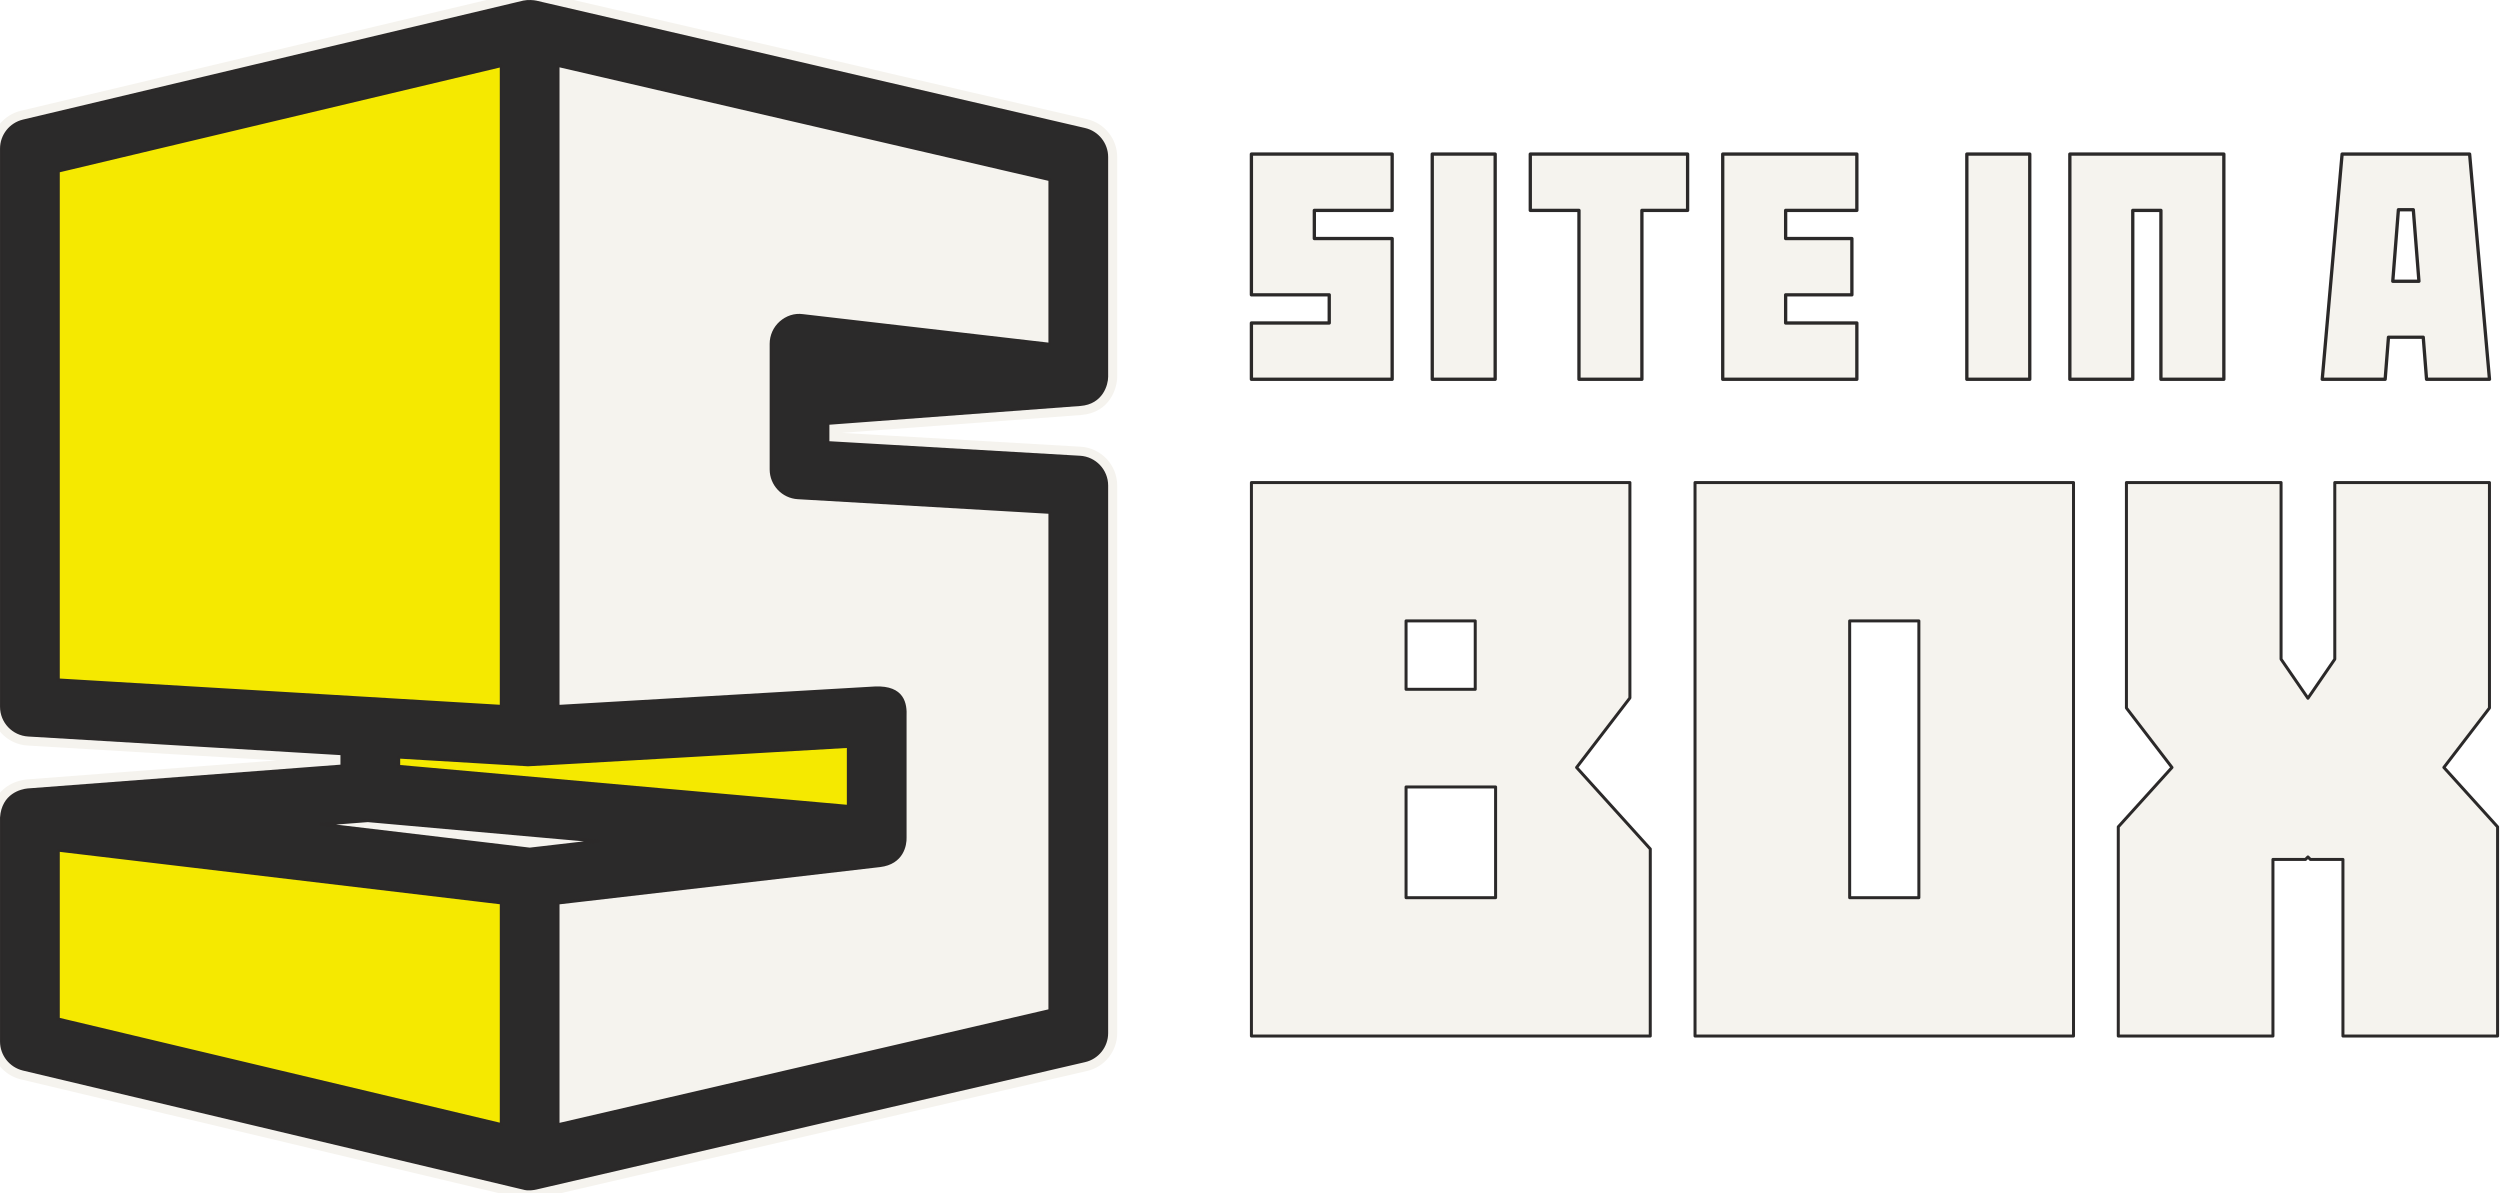
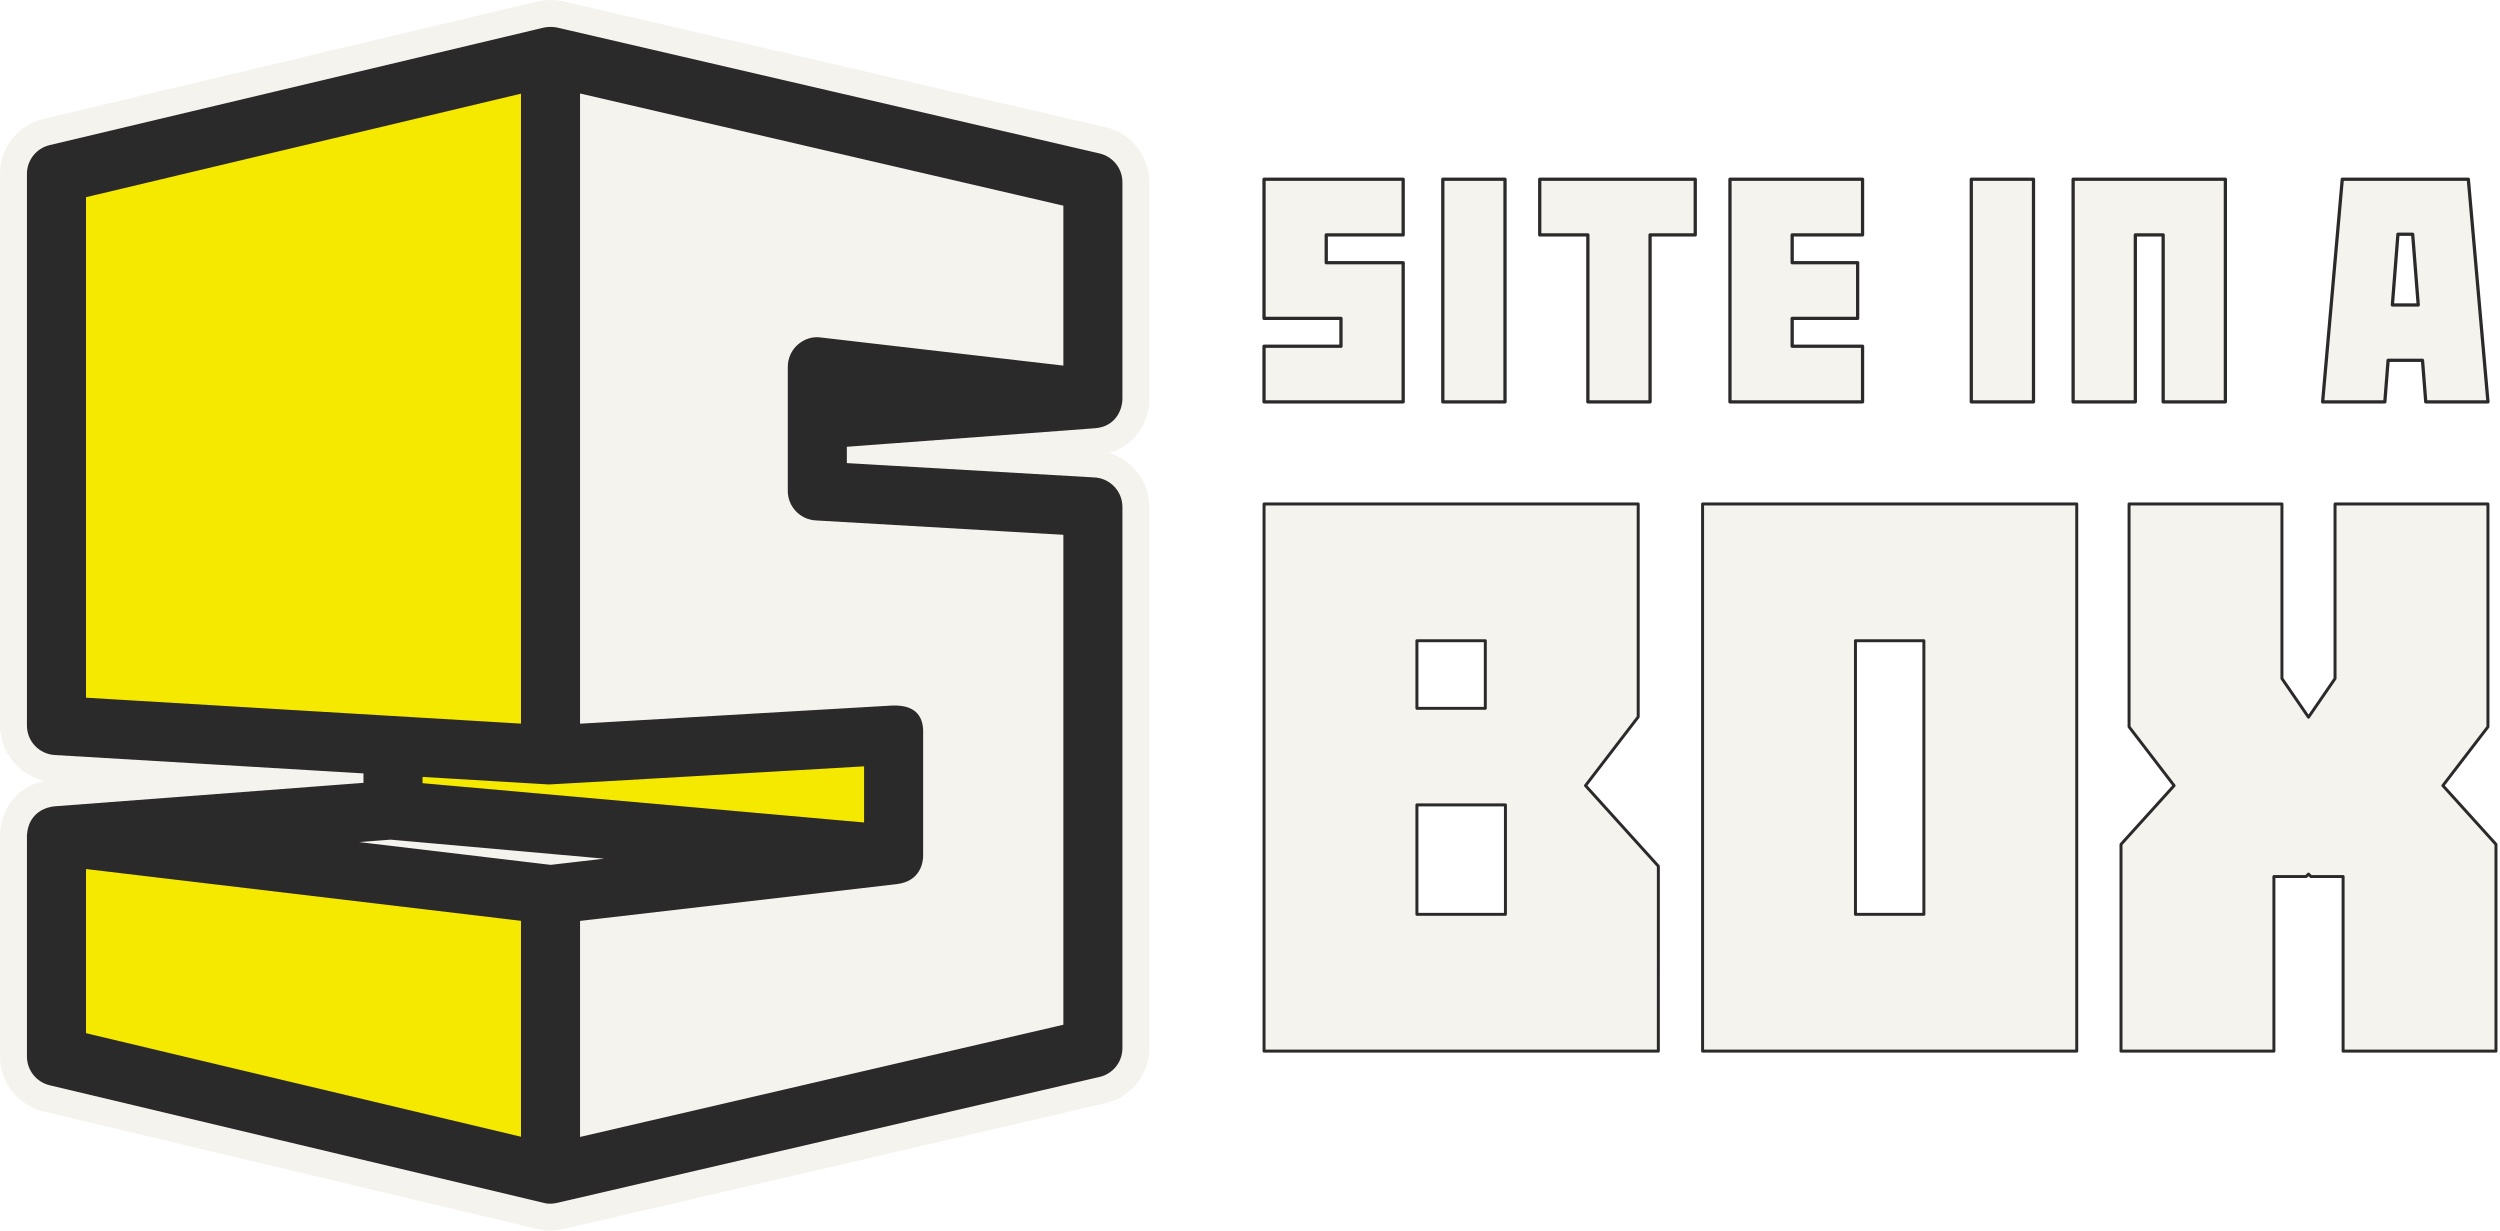
- <svg xmlns="http://www.w3.org/2000/svg" width="100%" height="100%" viewBox="0 0 828 395" version="1.1" xml:space="preserve" style="fill-rule:evenodd;clip-rule:evenodd;stroke-linecap:round;stroke-linejoin:round;stroke-miterlimit:1.5;">
-   <g transform="matrix(1,0,0,1,-82.2342,-302.8695)">
-     <g id="BIG-STAGE" transform="matrix(7.278992,0,0,7.278992,-54.47516,201.5782)">
-       <g transform="matrix(0.329088,0,0,0.329088,12.17249,-41.2743)">
-         <g transform="matrix(0.417462,0,0,0.417462,-14.24726,41.2691)">
-           <path d="M251.263,324.606L251.263,536.815C251.263,537.642 250.921,538.432 250.32,538.998C249.718,539.565 248.909,539.859 248.084,539.81L101.357,531.067C99.773,530.973 98.536,529.66 98.536,528.072L98.536,359.525C98.536,358.136 99.49,356.928 100.841,356.607L247.568,321.688C248.461,321.475 249.402,321.683 250.122,322.252C250.842,322.821 251.263,323.688 251.263,324.606Z" style="fill:rgb(245,243,238);stroke:rgb(245,243,238);stroke-width:1px;" />
-         </g>
-         <g transform="matrix(0.417462,0,0,0.417462,-14.24726,41.2691)">
-           <path d="M251.263,601.907L251.263,675.384C251.263,676.302 250.842,677.169 250.122,677.738C249.401,678.307 248.46,678.515 247.567,678.302L100.84,643.311C99.489,642.989 98.536,641.782 98.536,640.393L98.536,584.443C98.536,583.585 98.903,582.769 99.544,582.2C100.185,581.63 101.039,581.362 101.89,581.464L248.617,598.928C250.126,599.108 251.263,600.388 251.263,601.907Z" style="fill:rgb(245,243,238);stroke:rgb(245,243,238);stroke-width:1px;" />
-         </g>
-         <g transform="matrix(0.417462,0,0,0.417462,-14.24726,41.2691)">
-           <path d="M366.207,550.067L366.207,569.95C366.207,570.792 365.853,571.595 365.232,572.164C364.611,572.732 363.78,573.013 362.941,572.939L214.01,559.687C212.463,559.549 211.276,558.252 211.276,556.698L211.276,541.519C211.276,540.694 211.617,539.905 212.217,539.338C212.817,538.771 213.624,538.477 214.448,538.524L363.379,547.072C364.966,547.163 366.207,548.477 366.207,550.067Z" style="fill:rgb(245,243,238);stroke:rgb(245,243,238);stroke-width:1px;" />
-         </g>
-         <g transform="matrix(1.095329,0,0,1.095329,-108.6863,88.9267)">
-           <g transform="matrix(0.381129,0,0,0.381129,86.21976,-43.50984)">
-             <path d="M426.97,413.532L348.494,404.432C344.908,403.944 341.476,405.108 338.795,407.478L338.784,407.487C336.147,409.84 334.645,413.207 334.645,416.736L334.645,458.327C334.645,464.886 339.772,470.321 346.317,470.7L426.97,475.384L426.97,635.181L270.049,671.607L270.049,604.61L374.028,592.527L374.043,592.525C377.943,592.051 380.451,590.444 382.094,588.567C384.565,585.744 385.05,582.16 384.993,580.167L384.994,540.167C385.123,536.976 384.587,533.052 381.651,530.461C379.753,528.785 376.76,527.535 371.931,527.729L371.878,527.732L270.049,533.656L270.049,328.321L426.97,364.747L426.97,413.532Z" style="fill:rgb(245,243,238);" />
+ <svg xmlns="http://www.w3.org/2000/svg" width="100%" height="100%" viewBox="0 0 782 385" version="1.1" xml:space="preserve" style="fill-rule:evenodd;clip-rule:evenodd;stroke-linecap:round;stroke-linejoin:round;stroke-miterlimit:1.5;">
+   <g transform="matrix(1,0,0,1,-20.58642,-5.034197)">
+     <g transform="matrix(0.989503,0,0,0.989503,-75.79079,-297.6237)">
+       <g id="BIG-STAGE" transform="matrix(6.868206,0,0,6.868206,-23.08673,218.8011)">
+         <g transform="matrix(0.329088,0,0,0.329088,12.17249,-41.2743)">
+           <g transform="matrix(0.417462,0,0,0.417462,-14.24726,41.2691)">
+             <path d="M251.263,324.606L251.263,536.815C251.263,537.642 250.921,538.432 250.32,538.998C249.718,539.565 248.909,539.859 248.084,539.81L101.357,531.067C99.773,530.973 98.536,529.66 98.536,528.072L98.536,359.525C98.536,358.136 99.49,356.928 100.841,356.607L247.568,321.688C248.461,321.475 249.402,321.683 250.122,322.252C250.842,322.821 251.263,323.688 251.263,324.606Z" style="fill:rgb(245,243,238);stroke:rgb(245,243,238);stroke-width:1px;" />
          </g>
-           <path d="M155.318,167.886L121.061,165.844C118.557,165.695 116.611,163.633 116.611,161.129L116.611,90.688C116.611,88.497 118.117,86.596 120.235,86.091C120.235,86.091 171.338,73.931 181.57,71.499C182.869,71.191 183.6,71.049 183.605,71.048L183.374,71.072C184.222,70.896 185.051,70.986 185.463,71.072L185.489,71.078L254.742,87.152C256.881,87.647 258.397,89.559 258.397,91.75L258.397,119.48C258.397,120.741 257.59,123.838 254.027,124.116L254.023,124.117L223.21,126.42L223.21,126.718L253.949,128.499C256.443,128.643 258.397,130.715 258.397,133.215L258.397,202.328C258.397,204.525 256.88,206.437 254.743,206.926L185.489,223.004C185.126,223.089 184.153,223.253 183.29,222.995L120.239,207.987L120.237,207.987C118.114,207.477 116.611,205.575 116.611,203.391C116.611,203.391 116.608,175.15 116.612,175.072L116.613,175.05C116.874,171.268 119.933,170.601 120.948,170.499L120.976,170.497L155.318,167.886ZM126.061,156.677L179.696,159.872L179.696,81.654L126.061,94.419L126.061,156.677ZM179.696,212.427L179.696,186.91L126.061,180.526L126.061,199.659L179.696,212.427ZM248.95,114.099L248.95,95.506L189.143,81.623L189.143,159.882L227.953,157.624L227.973,157.623C229.814,157.549 230.955,158.026 231.678,158.664C232.797,159.652 233.001,161.147 232.952,162.364L232.952,177.609C232.973,178.368 232.788,179.734 231.847,180.81C231.221,181.526 230.265,182.138 228.779,182.319L228.773,182.319L189.143,186.924L189.143,212.459L248.95,198.576L248.95,137.673L218.211,135.888C215.717,135.743 213.763,133.672 213.763,131.172L213.763,115.32C213.763,113.975 214.335,112.692 215.34,111.795L215.344,111.792C216.366,110.889 217.674,110.445 219.041,110.631L248.95,114.099ZM188.631,169.362L223.505,172.465L223.505,167.349C218.313,167.65 197.771,168.844 188.631,169.362Z" style="fill:rgb(245,243,238);stroke:rgb(245,243,238);stroke-width:0.38px;stroke-linecap:butt;stroke-miterlimit:2;" />
-         </g>
-       </g>
-       <g transform="matrix(0.329088,0,0,0.329088,12.17249,-41.2743)">
-         <g transform="matrix(0.417462,0,0,0.417462,-14.24726,41.2691)">
-           <g>
-             <path d="M248.263,324.606L248.263,536.815C199.354,533.901 150.445,530.987 101.536,528.072L101.536,359.525C150.445,347.885 199.354,336.246 248.263,324.606Z" style="fill:rgb(245,233,0);" />
+           <g transform="matrix(0.417462,0,0,0.417462,-14.24726,41.2691)">
+             <path d="M251.263,601.907L251.263,675.384C251.263,676.302 250.842,677.169 250.122,677.738C249.401,678.307 248.46,678.515 247.567,678.302L100.84,643.311C99.489,642.989 98.536,641.782 98.536,640.393L98.536,584.443C98.536,583.585 98.903,582.769 99.544,582.2C100.185,581.63 101.039,581.362 101.89,581.464L248.617,598.928C250.126,599.108 251.263,600.388 251.263,601.907Z" style="fill:rgb(245,243,238);stroke:rgb(245,243,238);stroke-width:1px;" />
+           </g>
+           <g transform="matrix(0.417462,0,0,0.417462,-14.24726,41.2691)">
+             <path d="M366.207,550.067L366.207,569.95C366.207,570.792 365.853,571.595 365.232,572.164C364.611,572.732 363.78,573.013 362.941,572.939L214.01,559.687C212.463,559.549 211.276,558.252 211.276,556.698L211.276,541.519C211.276,540.694 211.617,539.905 212.217,539.338C212.817,538.771 213.624,538.477 214.448,538.524L363.379,547.072C364.966,547.163 366.207,548.477 366.207,550.067Z" style="fill:rgb(245,243,238);stroke:rgb(245,243,238);stroke-width:1px;" />
+           </g>
+           <g transform="matrix(1.095329,0,0,1.095329,-108.6863,88.9267)">
+             <g transform="matrix(0.381129,0,0,0.381129,86.21976,-43.50984)">
+               <path d="M426.97,413.532L348.494,404.432C344.908,403.944 341.476,405.108 338.795,407.478L338.784,407.487C336.147,409.84 334.645,413.207 334.645,416.736L334.645,458.327C334.645,464.886 339.772,470.321 346.317,470.7L426.97,475.384L426.97,635.181L270.049,671.607L270.049,604.61L374.028,592.527L374.043,592.525C377.943,592.051 380.451,590.444 382.094,588.567C384.565,585.744 385.05,582.16 384.993,580.167L384.994,540.167C385.123,536.976 384.587,533.052 381.651,530.461C379.753,528.785 376.76,527.535 371.931,527.729L371.878,527.732L270.049,533.656L270.049,328.321L426.97,364.747L426.97,413.532Z" style="fill:rgb(245,243,238);" />
+             </g>
+             <path d="M155.318,167.886L121.061,165.844C118.557,165.695 116.611,163.633 116.611,161.129L116.611,90.688C116.611,88.497 118.117,86.596 120.235,86.091C120.235,86.091 171.338,73.931 181.57,71.499C182.869,71.191 183.6,71.049 183.605,71.048L183.374,71.072C184.222,70.896 185.051,70.986 185.463,71.072L185.489,71.078L254.742,87.152C256.881,87.647 258.397,89.559 258.397,91.75L258.397,119.48C258.397,120.741 257.59,123.838 254.027,124.116L254.023,124.117L223.21,126.42L223.21,126.718L253.949,128.499C256.443,128.643 258.397,130.715 258.397,133.215L258.397,202.328C258.397,204.525 256.88,206.437 254.743,206.926L185.489,223.004C185.126,223.089 184.153,223.253 183.29,222.995L120.239,207.987L120.237,207.987C118.114,207.477 116.611,205.575 116.611,203.391C116.611,203.391 116.608,175.15 116.612,175.072L116.613,175.05C116.874,171.268 119.933,170.601 120.948,170.499L120.976,170.497L155.318,167.886ZM126.061,156.677L179.696,159.872L179.696,81.654L126.061,94.419L126.061,156.677ZM179.696,212.427L179.696,186.91L126.061,180.526L126.061,199.659L179.696,212.427ZM248.95,114.099L248.95,95.506L189.143,81.623L189.143,159.882L227.953,157.624L227.973,157.623C229.814,157.549 230.955,158.026 231.678,158.664C232.797,159.652 233.001,161.147 232.952,162.364L232.952,177.609C232.973,178.368 232.788,179.734 231.847,180.81C231.221,181.526 230.265,182.138 228.779,182.319L228.773,182.319L189.143,186.924L189.143,212.459L248.95,198.576L248.95,137.673L218.211,135.888C215.717,135.743 213.763,133.672 213.763,131.172L213.763,115.32C213.763,113.975 214.335,112.692 215.34,111.795L215.344,111.792C216.366,110.889 217.674,110.445 219.041,110.631L248.95,114.099ZM188.631,169.362L223.505,172.465L223.505,167.349C218.313,167.65 197.771,168.844 188.631,169.362Z" style="fill:rgb(245,243,238);stroke:rgb(245,243,238);stroke-width:4.97px;stroke-linecap:butt;stroke-miterlimit:2;" />
          </g>
        </g>
-         <g transform="matrix(0.417462,0,0,0.417462,-14.24726,41.2691)">
-           <g>
-             <path d="M248.263,601.907L248.263,675.384C199.354,663.72 150.445,652.056 101.536,640.393L101.536,584.443C150.445,590.264 199.354,596.086 248.263,601.907Z" style="fill:rgb(245,233,0);" />
+         <g transform="matrix(0.329088,0,0,0.329088,12.17249,-41.2743)">
+           <g transform="matrix(0.417462,0,0,0.417462,-14.24726,41.2691)">
+             <g>
+               <path d="M248.263,324.606L248.263,536.815C199.354,533.901 150.445,530.987 101.536,528.072L101.536,359.525C150.445,347.885 199.354,336.246 248.263,324.606Z" style="fill:rgb(245,233,0);" />
+             </g>
+           </g>
+           <g transform="matrix(0.417462,0,0,0.417462,-14.24726,41.2691)">
+             <g>
+               <path d="M248.263,601.907L248.263,675.384C199.354,663.72 150.445,652.056 101.536,640.393L101.536,584.443C150.445,590.264 199.354,596.086 248.263,601.907Z" style="fill:rgb(245,233,0);" />
+             </g>
+           </g>
+           <g transform="matrix(0.417462,0,0,0.417462,-14.24726,41.2691)">
+             <g>
+               <path d="M363.207,550.067L363.207,569.95C313.563,565.533 263.92,561.116 214.276,556.698L214.276,541.519C263.92,544.369 313.563,547.218 363.207,550.067Z" style="fill:rgb(245,233,0);" />
+             </g>
+           </g>
+           <g transform="matrix(1.095329,0,0,1.095329,-108.6863,88.9267)">
+             <path d="M250.094,115.383L218.898,111.766C217.863,111.621 216.875,111.965 216.102,112.648C215.34,113.328 214.906,114.301 214.906,115.32L214.906,131.172C214.906,133.066 216.387,134.637 218.277,134.746L250.094,136.594L250.094,199.484L188,213.898L188,185.906L228.641,181.184C231.469,180.84 231.84,178.578 231.809,177.629L231.809,162.34C231.875,160.812 231.605,158.621 228.02,158.766L188,161.094L188,80.184L250.094,94.598L250.094,115.383ZM184.434,179.109L158.023,175.969L163.992,175.508L193.133,178.102L184.434,179.109ZM180.84,213.875L124.918,200.562L124.918,179.238L180.84,185.895L180.84,213.875ZM124.918,157.754L124.918,93.516L180.84,80.207L180.84,161.086L124.918,157.754ZM184.211,168.461C184.734,168.461 224.648,166.137 224.648,166.137L224.648,173.715L167.887,168.664L167.887,167.488L184.211,168.461ZM257.254,91.75C257.254,90.09 256.105,88.641 254.484,88.266L185.23,72.191C184.91,72.125 184.266,72.055 183.605,72.191C183.59,72.191 120.5,87.203 120.5,87.203C118.895,87.586 117.754,89.027 117.754,90.688L117.754,161.129C117.754,163.027 119.23,164.59 121.129,164.703L160.727,167.062L160.727,168.621L121.062,171.637C120.285,171.715 117.953,172.234 117.754,175.129C117.75,175.207 117.754,203.391 117.754,203.391C117.754,205.047 118.895,206.488 120.504,206.875L183.59,221.891C184.23,222.094 184.961,221.953 185.23,221.891L254.484,205.812C256.105,205.441 257.254,203.992 257.254,202.328L257.254,133.215C257.254,131.32 255.773,129.75 253.883,129.641L222.066,127.797L222.066,125.359L253.938,122.977C256.633,122.766 257.254,120.434 257.254,119.48L257.254,91.75" style="fill:rgb(43,42,42);fill-rule:nonzero;stroke:rgb(43,41,41);stroke-width:0.38px;stroke-linecap:butt;stroke-miterlimit:2;" />
          </g>
        </g>
-         <g transform="matrix(0.417462,0,0,0.417462,-14.24726,41.2691)">
+         <g transform="matrix(0.506605,0,0,0.506605,38.71612,10.23132)">
          <g>
-             <path d="M363.207,550.067L363.207,569.95C313.563,565.533 263.92,561.116 214.276,556.698L214.276,541.519C263.92,544.369 313.563,547.218 363.207,550.067Z" style="fill:rgb(245,233,0);" />
+             <g transform="matrix(29.74518,0,0,29.74518,72.15316,41.33843)">
+               <path d="M0.455,-0.51L0.455,-0.68L0.03,-0.68L0.03,-0.255L0.265,-0.255L0.265,-0.17L0.03,-0.17L0.03,-0L0.455,-0L0.455,-0.425L0.22,-0.425L0.22,-0.51L0.455,-0.51Z" style="fill:rgb(245,243,238);fill-rule:nonzero;stroke:rgb(43,41,41);stroke-width:0.01px;stroke-linecap:butt;stroke-miterlimit:2;" />
+             </g>
+             <g transform="matrix(29.74518,0,0,29.74518,88.39531,41.33843)">
+               <rect x="0.03" y="-0.68" width="0.19" height="0.68" style="fill:rgb(245,243,238);stroke:rgb(43,41,41);stroke-width:0.01px;stroke-linecap:butt;stroke-miterlimit:2;" />
+             </g>
+             <g transform="matrix(29.74518,0,0,29.74518,97.64734,41.33843)">
+               <path d="M0.162,-0L0.352,-0L0.352,-0.51L0.49,-0.51L0.49,-0.68L0.015,-0.68L0.015,-0.51L0.162,-0.51L0.162,-0Z" style="fill:rgb(245,243,238);fill-rule:nonzero;stroke:rgb(43,41,41);stroke-width:0.01px;stroke-linecap:butt;stroke-miterlimit:2;" />
+             </g>
+             <g transform="matrix(29.74518,0,0,29.74518,114.4844,41.33843)">
+               <path d="M0.435,-0L0.435,-0.17L0.22,-0.17L0.22,-0.255L0.42,-0.255L0.42,-0.425L0.22,-0.425L0.22,-0.51L0.435,-0.51L0.435,-0.68L0.03,-0.68L0.03,-0L0.435,-0Z" style="fill:rgb(245,243,238);fill-rule:nonzero;stroke:rgb(43,41,41);stroke-width:0.01px;stroke-linecap:butt;stroke-miterlimit:2;" />
+             </g>
+             <g transform="matrix(29.74518,0,0,29.74518,136.4092,41.33843)">
+               <rect x="0.03" y="-0.68" width="0.19" height="0.68" style="fill:rgb(245,243,238);stroke:rgb(43,41,41);stroke-width:0.01px;stroke-linecap:butt;stroke-miterlimit:2;" />
+             </g>
+             <g transform="matrix(29.74518,0,0,29.74518,145.6612,41.33843)">
+               <path d="M0.03,-0L0.22,-0L0.22,-0.51L0.305,-0.51L0.305,-0L0.495,-0L0.495,-0.68L0.03,-0.68L0.03,-0Z" style="fill:rgb(245,243,238);fill-rule:nonzero;stroke:rgb(43,41,41);stroke-width:0.01px;stroke-linecap:butt;stroke-miterlimit:2;" />
+             </g>
+             <g transform="matrix(29.74518,0,0,29.74518,168.7758,41.33843)">
+               <path d="M0.52,-0L0.46,-0.68L0.075,-0.68L0.015,-0L0.205,-0L0.215,-0.127L0.32,-0.127L0.33,-0L0.52,-0ZM0.29,-0.512L0.307,-0.296L0.228,-0.296L0.245,-0.512L0.29,-0.512Z" style="fill:rgb(245,243,238);fill-rule:nonzero;stroke:rgb(43,41,41);stroke-width:0.01px;stroke-linecap:butt;stroke-miterlimit:2;" />
+             </g>
          </g>
        </g>
-         <g transform="matrix(1.095329,0,0,1.095329,-108.6863,88.9267)">
-           <path d="M250.094,115.383L218.898,111.766C217.863,111.621 216.875,111.965 216.102,112.648C215.34,113.328 214.906,114.301 214.906,115.32L214.906,131.172C214.906,133.066 216.387,134.637 218.277,134.746L250.094,136.594L250.094,199.484L188,213.898L188,185.906L228.641,181.184C231.469,180.84 231.84,178.578 231.809,177.629L231.809,162.34C231.875,160.812 231.605,158.621 228.02,158.766L188,161.094L188,80.184L250.094,94.598L250.094,115.383ZM184.434,179.109L158.023,175.969L163.992,175.508L193.133,178.102L184.434,179.109ZM180.84,213.875L124.918,200.562L124.918,179.238L180.84,185.895L180.84,213.875ZM124.918,157.754L124.918,93.516L180.84,80.207L180.84,161.086L124.918,157.754ZM184.211,168.461C184.734,168.461 224.648,166.137 224.648,166.137L224.648,173.715L167.887,168.664L167.887,167.488L184.211,168.461ZM257.254,91.75C257.254,90.09 256.105,88.641 254.484,88.266L185.23,72.191C184.91,72.125 184.266,72.055 183.605,72.191C183.59,72.191 120.5,87.203 120.5,87.203C118.895,87.586 117.754,89.027 117.754,90.688L117.754,161.129C117.754,163.027 119.23,164.59 121.129,164.703L160.727,167.062L160.727,168.621L121.062,171.637C120.285,171.715 117.953,172.234 117.754,175.129C117.75,175.207 117.754,203.391 117.754,203.391C117.754,205.047 118.895,206.488 120.504,206.875L183.59,221.891C184.23,222.094 184.961,221.953 185.23,221.891L254.484,205.812C256.105,205.441 257.254,203.992 257.254,202.328L257.254,133.215C257.254,131.32 255.773,129.75 253.883,129.641L222.066,127.797L222.066,125.359L253.938,122.977C256.633,122.766 257.254,120.434 257.254,119.48L257.254,91.75" style="fill:rgb(43,42,42);fill-rule:nonzero;stroke:rgb(43,41,41);stroke-width:0.38px;stroke-linecap:butt;stroke-miterlimit:2;" />
+         <g id="BOX--VECTOR-" transform="matrix(1.245111,0,0,1.245111,-15.22839,9.585649)">
+           <path d="M78.697,36.282L78.697,32.236L81.969,32.236L81.969,36.282L78.697,36.282ZM78.697,28.667L78.697,26.168L81.225,26.168L81.225,28.667L78.697,28.667ZM86.877,21.112L73.046,21.112L73.046,41.338L87.621,41.338L87.622,34.502L84.929,31.523L86.877,28.983L86.877,21.112Z" style="fill:rgb(245,243,238);fill-rule:nonzero;stroke:rgb(43,41,41);stroke-width:0.11px;stroke-linecap:butt;stroke-miterlimit:2;" />
+           <path d="M89.257,41.338L103.088,41.338L103.088,21.112L89.257,21.112L89.257,41.338ZM97.437,36.282L94.908,36.282L94.908,26.168L97.437,26.168L97.437,36.282Z" style="fill:rgb(245,243,238);fill-rule:nonzero;stroke:rgb(43,41,41);stroke-width:0.11px;stroke-linecap:butt;stroke-miterlimit:2;" />
+           <path d="M112.934,34.884L112.934,41.338L118.585,41.338L118.585,33.694L116.622,31.523L118.288,29.351L118.288,21.112L112.636,21.112L112.636,27.566L111.655,28.994L110.673,27.566L110.673,21.112L105.022,21.112L105.022,29.351L106.687,31.523L104.724,33.694L104.724,41.338L110.376,41.338L110.376,34.884L111.566,34.884L111.655,34.794L111.744,34.884L112.934,34.884Z" style="fill:rgb(245,243,238);fill-rule:nonzero;stroke:rgb(43,41,41);stroke-width:0.11px;stroke-linecap:butt;stroke-miterlimit:2;" />
        </g>
-       </g>
-       <g transform="matrix(0.506605,0,0,0.506605,38.71612,10.23132)">
-         <g>
-           <g transform="matrix(29.74518,0,0,29.74518,72.15316,41.33843)">
-             <path d="M0.455,-0.51L0.455,-0.68L0.03,-0.68L0.03,-0.255L0.265,-0.255L0.265,-0.17L0.03,-0.17L0.03,-0L0.455,-0L0.455,-0.425L0.22,-0.425L0.22,-0.51L0.455,-0.51Z" style="fill:rgb(245,243,238);fill-rule:nonzero;stroke:rgb(43,41,41);stroke-width:0.01px;stroke-linecap:butt;stroke-miterlimit:2;" />
-           </g>
-           <g transform="matrix(29.74518,0,0,29.74518,88.39531,41.33843)">
-             <rect x="0.03" y="-0.68" width="0.19" height="0.68" style="fill:rgb(245,243,238);fill-rule:nonzero;stroke:rgb(43,41,41);stroke-width:0.01px;stroke-linecap:butt;stroke-miterlimit:2;" />
-           </g>
-           <g transform="matrix(29.74518,0,0,29.74518,97.64734,41.33843)">
-             <path d="M0.162,-0L0.352,-0L0.352,-0.51L0.49,-0.51L0.49,-0.68L0.015,-0.68L0.015,-0.51L0.162,-0.51L0.162,-0Z" style="fill:rgb(245,243,238);fill-rule:nonzero;stroke:rgb(43,41,41);stroke-width:0.01px;stroke-linecap:butt;stroke-miterlimit:2;" />
-           </g>
-           <g transform="matrix(29.74518,0,0,29.74518,114.4844,41.33843)">
-             <path d="M0.435,-0L0.435,-0.17L0.22,-0.17L0.22,-0.255L0.42,-0.255L0.42,-0.425L0.22,-0.425L0.22,-0.51L0.435,-0.51L0.435,-0.68L0.03,-0.68L0.03,-0Z" style="fill:rgb(245,243,238);fill-rule:nonzero;stroke:rgb(43,41,41);stroke-width:0.01px;stroke-linecap:butt;stroke-miterlimit:2;" />
-           </g>
-           <g transform="matrix(29.74518,0,0,29.74518,136.4092,41.33843)">
-             <rect x="0.03" y="-0.68" width="0.19" height="0.68" style="fill:rgb(245,243,238);fill-rule:nonzero;stroke:rgb(43,41,41);stroke-width:0.01px;stroke-linecap:butt;stroke-miterlimit:2;" />
-           </g>
-           <g transform="matrix(29.74518,0,0,29.74518,145.6612,41.33843)">
-             <path d="M0.03,-0L0.22,-0L0.22,-0.51L0.305,-0.51L0.305,-0L0.495,-0L0.495,-0.68L0.03,-0.68L0.03,-0Z" style="fill:rgb(245,243,238);fill-rule:nonzero;stroke:rgb(43,41,41);stroke-width:0.01px;stroke-linecap:butt;stroke-miterlimit:2;" />
-           </g>
-           <g transform="matrix(29.74518,0,0,29.74518,168.7758,41.33843)">
-             <path d="M0.52,-0L0.46,-0.68L0.075,-0.68L0.015,-0L0.205,-0L0.215,-0.127L0.32,-0.127L0.33,-0L0.52,-0ZM0.29,-0.512L0.307,-0.296L0.228,-0.296L0.245,-0.512L0.29,-0.512Z" style="fill:rgb(245,243,238);fill-rule:nonzero;stroke:rgb(43,41,41);stroke-width:0.01px;stroke-linecap:butt;stroke-miterlimit:2;" />
-           </g>
-         </g>
-       </g>
-       <g id="BOX--VECTOR-" transform="matrix(1.245111,0,0,1.245111,-15.22839,9.585649)">
-         <path d="M78.697,36.282L78.697,32.236L81.969,32.236L81.969,36.282L78.697,36.282ZM78.697,28.667L78.697,26.168L81.225,26.168L81.225,28.667L78.697,28.667ZM86.877,21.112L73.046,21.112L73.046,41.338L87.621,41.338L87.622,34.502L84.929,31.523L86.877,28.983L86.877,21.112Z" style="fill:rgb(245,243,238);fill-rule:nonzero;stroke:rgb(43,41,41);stroke-width:0.11px;stroke-linecap:butt;stroke-miterlimit:2;" />
-         <path d="M89.257,41.338L103.088,41.338L103.088,21.112L89.257,21.112L89.257,41.338ZM97.437,36.282L94.908,36.282L94.908,26.168L97.437,26.168L97.437,36.282Z" style="fill:rgb(245,243,238);fill-rule:nonzero;stroke:rgb(43,41,41);stroke-width:0.11px;stroke-linecap:butt;stroke-miterlimit:2;" />
-         <path d="M112.934,34.884L112.934,41.338L118.585,41.338L118.585,33.694L116.622,31.523L118.288,29.351L118.288,21.112L112.636,21.112L112.636,27.566L111.655,28.994L110.673,27.566L110.673,21.112L105.022,21.112L105.022,29.351L106.687,31.523L104.724,33.694L104.724,41.338L110.376,41.338L110.376,34.884L111.566,34.884L111.655,34.794L111.744,34.884L112.934,34.884Z" style="fill:rgb(245,243,238);fill-rule:nonzero;stroke:rgb(43,41,41);stroke-width:0.11px;stroke-linecap:butt;stroke-miterlimit:2;" />
      </g>
    </g>
  </g>
</svg>
